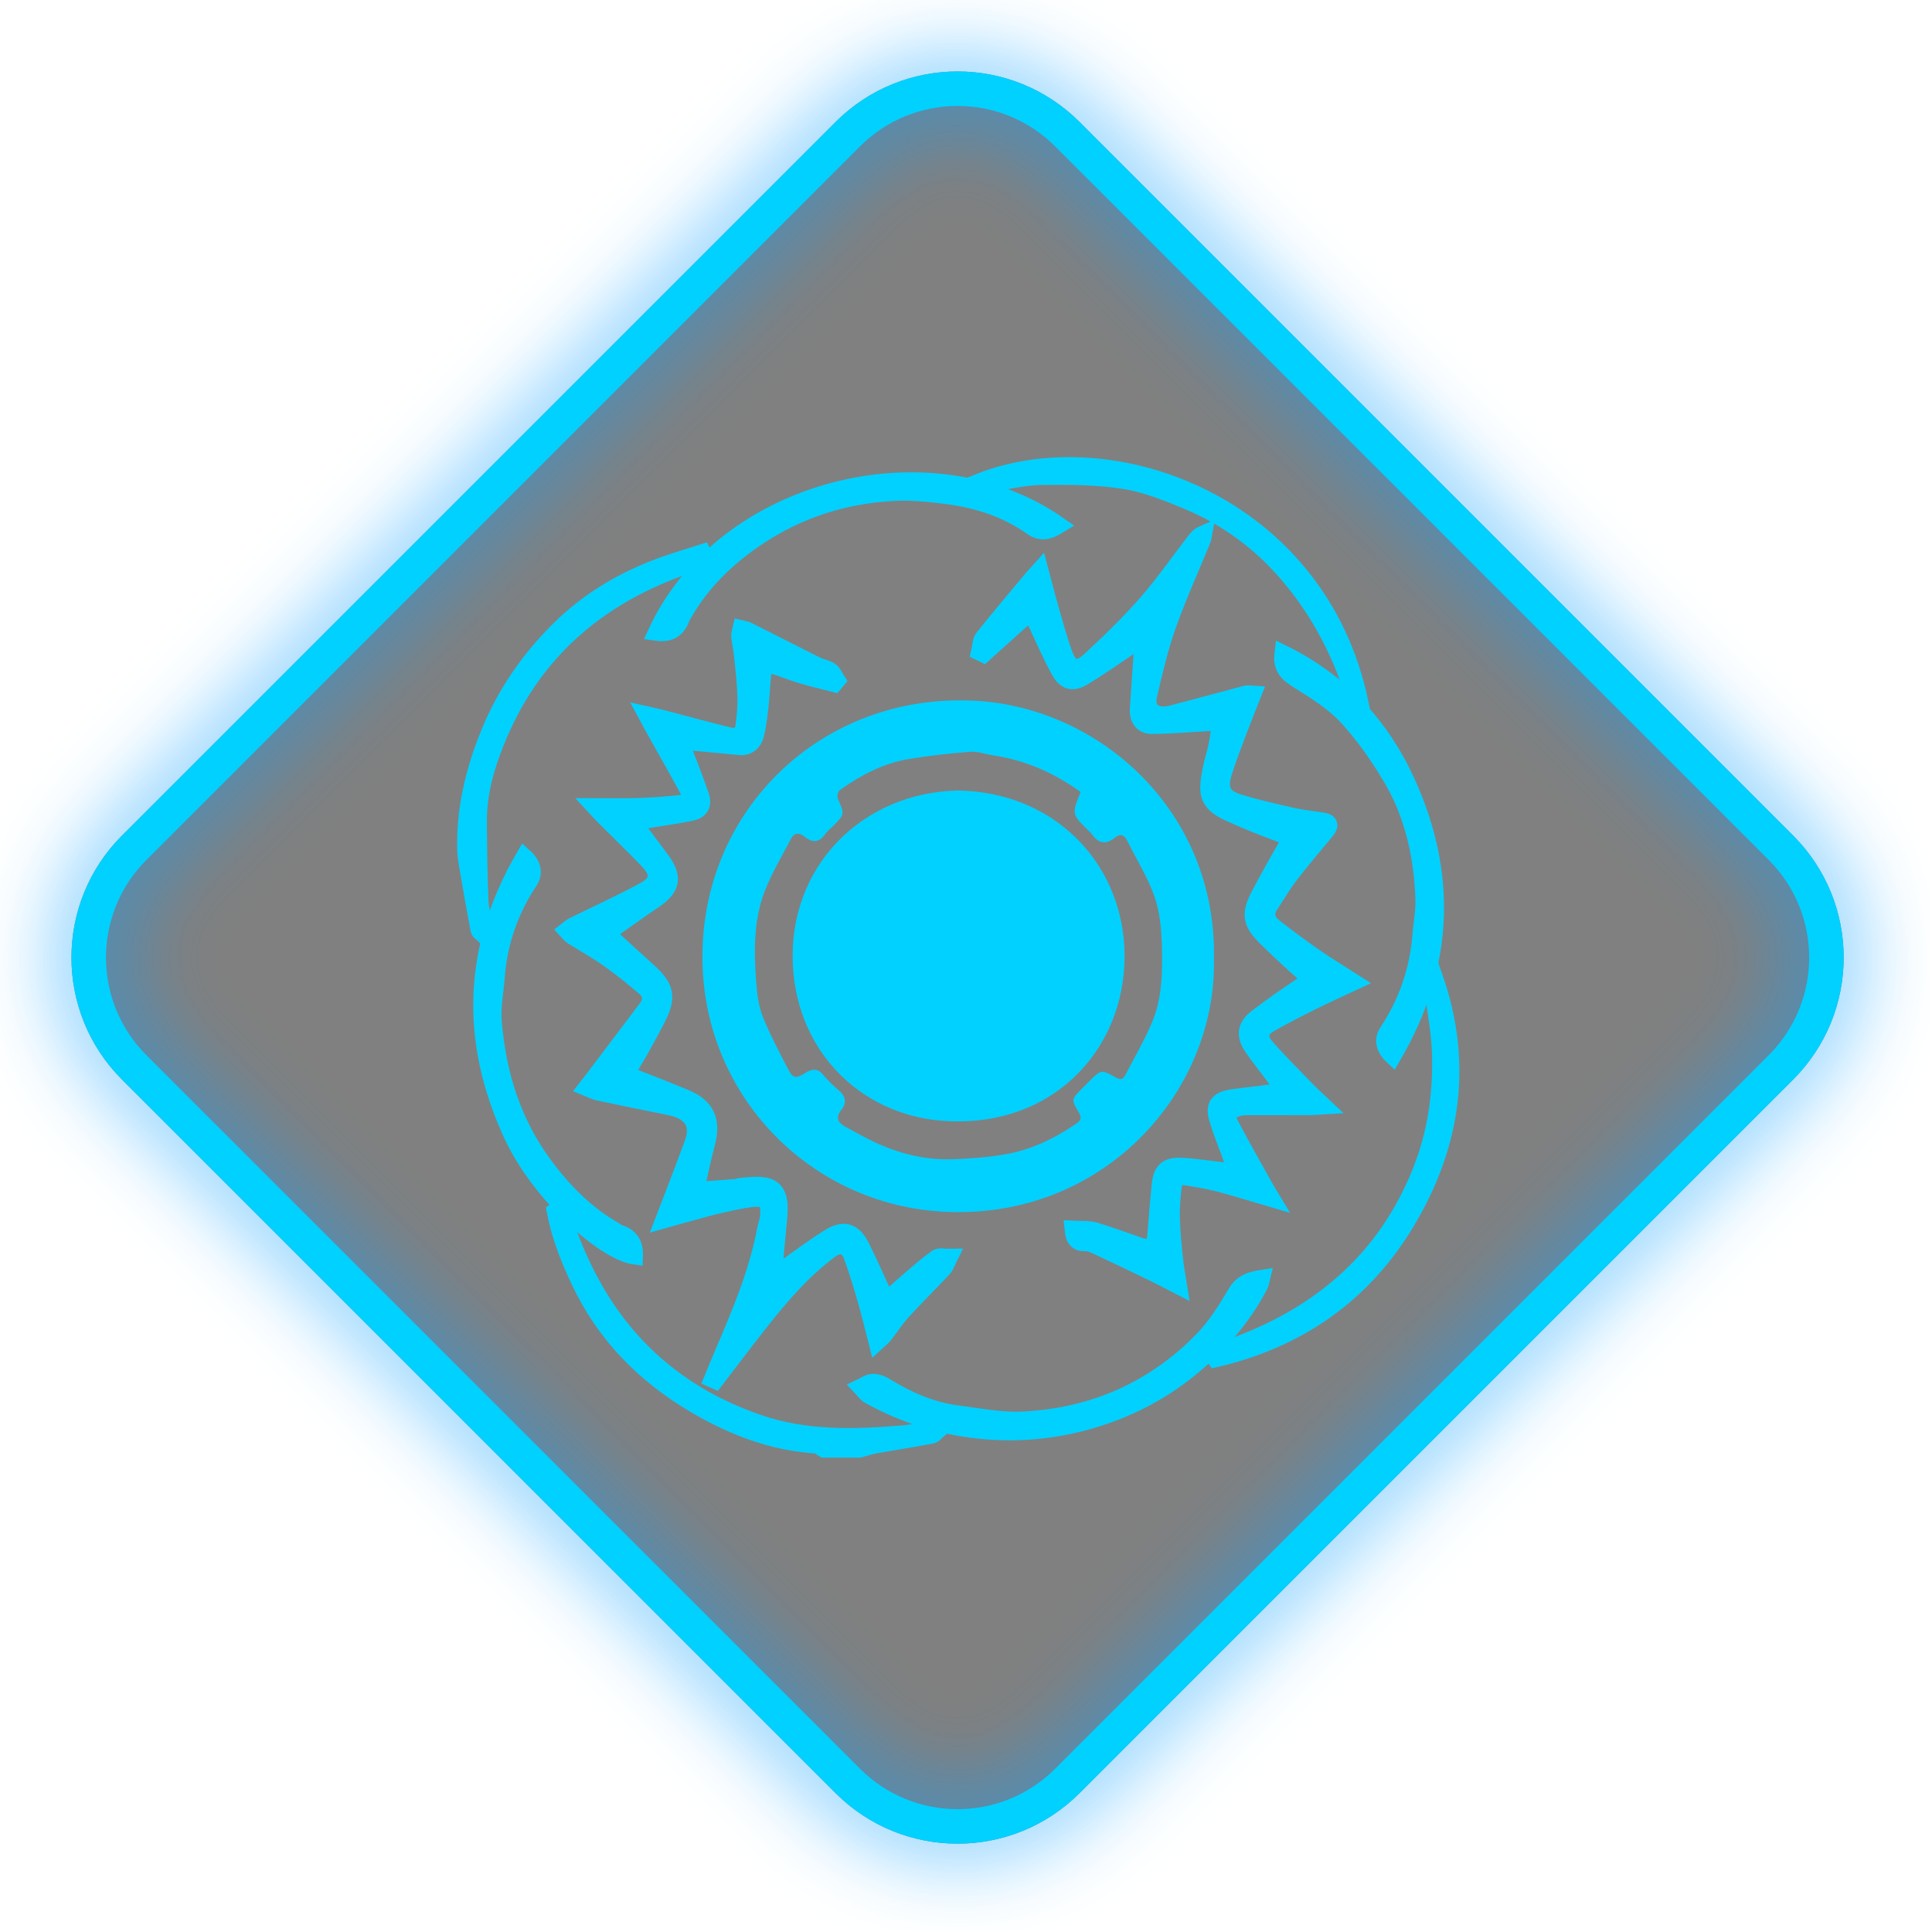
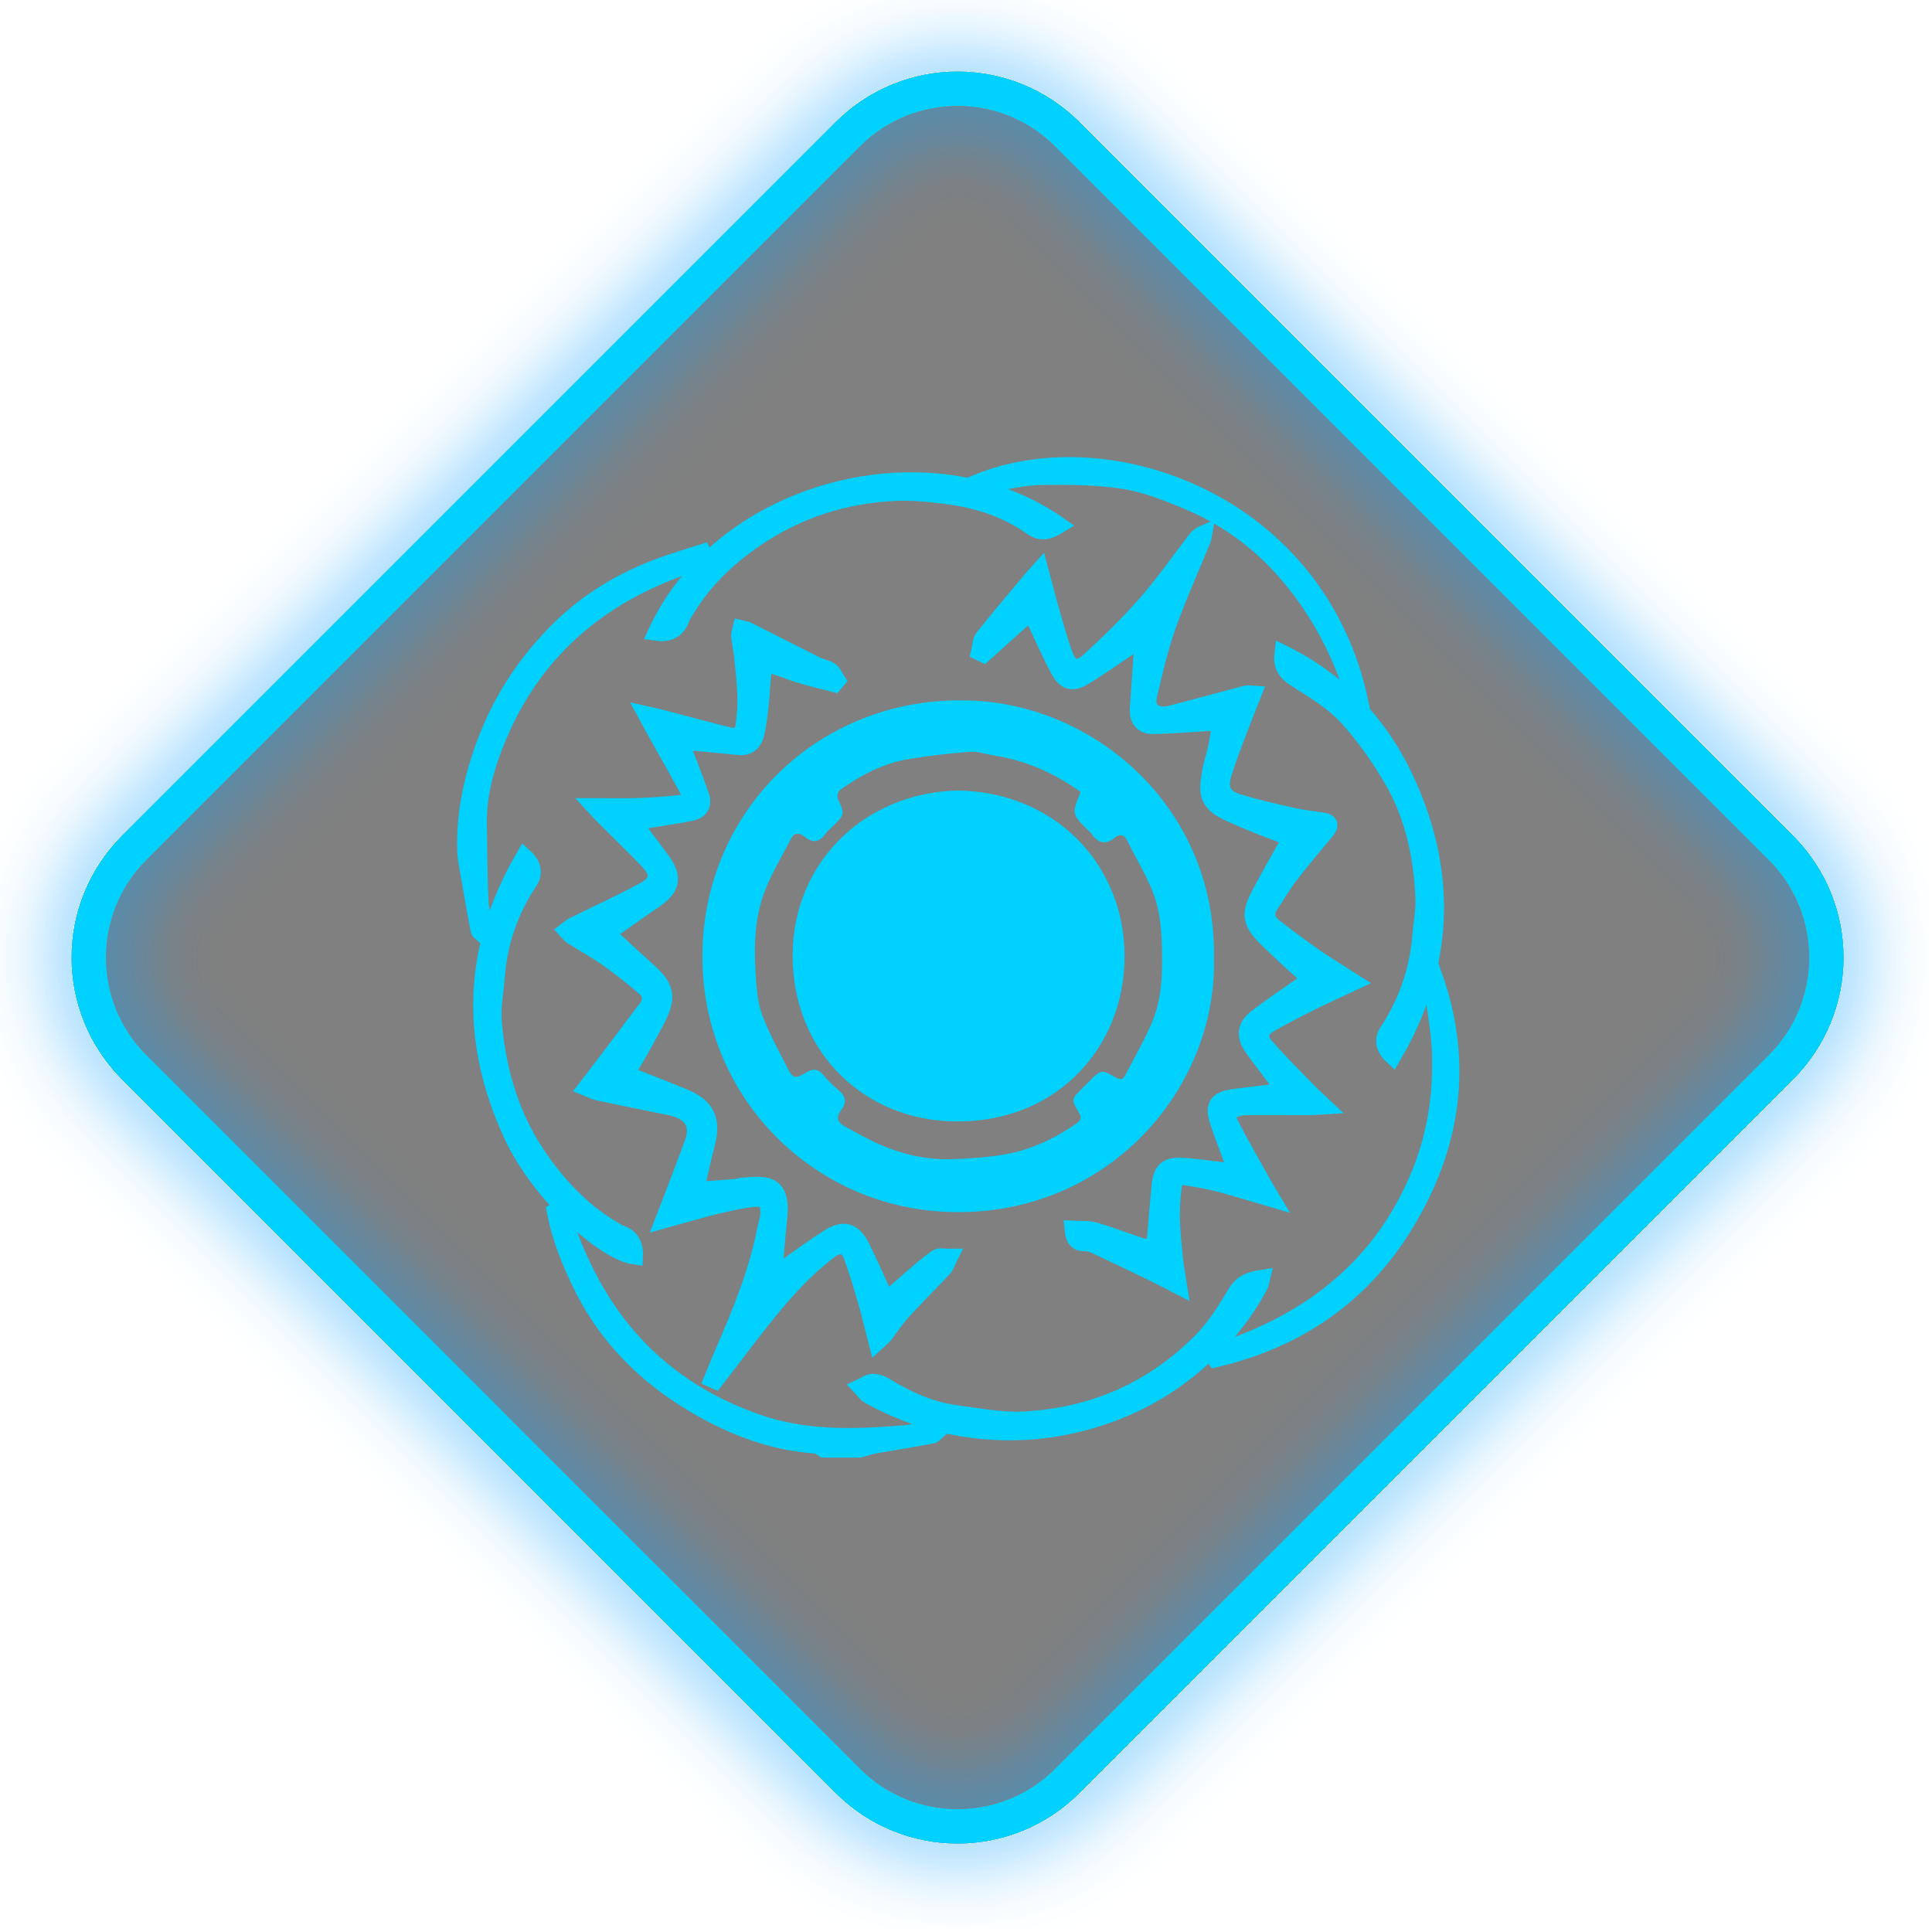
<svg xmlns="http://www.w3.org/2000/svg" width="112" height="112" viewBox="0 0 112 112" fill="none">
  <path opacity="0.498" d="M103.951 48.44L62.582 7.071C58.677 3.166 52.345 3.166 48.44 7.071L7.071 48.44C3.166 52.345 3.166 58.676 7.071 62.582L48.44 103.95C52.345 107.856 58.677 107.856 62.582 103.95L103.951 62.582C107.856 58.676 107.856 52.345 103.951 48.44Z" fill="black" />
  <g filter="url(#filter0_d_117_413)">
    <path d="M61.875 7.778L103.244 49.147C106.758 52.661 106.758 58.36 103.244 61.875L61.875 103.243C58.36 106.758 52.662 106.758 49.147 103.243L7.778 61.875C4.264 58.36 4.264 52.661 7.778 49.147L49.147 7.778C52.662 4.263 58.36 4.263 61.875 7.778Z" stroke="#00D1FF" stroke-width="2" />
  </g>
  <path d="M47.757 83.999C47.616 83.918 47.48 83.774 47.335 83.766C44.754 83.6 42.41 82.682 40.232 81.388C37.36 79.682 35.082 77.373 33.632 74.319C33.007 73.005 32.47 71.663 32.198 70.229C32.248 70.199 32.299 70.169 32.349 70.139C32.45 70.301 32.589 70.453 32.648 70.629C33.644 73.611 35.098 76.33 37.375 78.537C39.252 80.356 41.462 81.642 43.95 82.501C46.736 83.462 49.573 83.36 52.429 83.124C53.058 83.072 53.676 82.874 54.298 82.743C54.325 82.795 54.351 82.847 54.377 82.899C54.254 83 54.143 83.166 54.005 83.191C52.923 83.393 51.834 83.562 50.752 83.756C50.438 83.813 50.133 83.917 49.823 84C49.134 83.999 48.446 83.999 47.757 83.999Z" fill="#00D1FF" stroke="#00D1FF" />
  <path d="M70.374 55.609C70.521 63.417 63.834 70.787 54.606 70.239C47.136 69.795 41.143 63.84 40.743 56.3C40.262 47.235 47.531 40.072 56.644 40.63C63.787 41.067 70.551 47.042 70.374 55.609ZM62.645 45.912C61.106 44.803 59.441 44.072 57.583 43.79C57.133 43.721 56.677 43.55 56.236 43.583C55.041 43.675 53.847 43.807 52.667 44.005C51.196 44.252 49.897 44.939 48.694 45.798C48.583 45.877 48.51 46.166 48.566 46.293C48.969 47.205 48.981 47.2 48.288 47.894C48.141 48.043 47.965 48.173 47.847 48.343C47.489 48.858 47.095 48.876 46.626 48.493C46.341 48.261 46.046 48.261 45.861 48.615C45.343 49.606 44.762 50.575 44.353 51.611C43.674 53.33 43.706 55.155 43.84 56.965C43.89 57.623 43.973 58.309 44.212 58.914C44.622 59.95 45.149 60.941 45.663 61.933C45.969 62.526 46.116 62.551 46.69 62.197C47.083 61.954 47.401 61.915 47.728 62.315C47.993 62.637 48.3 62.932 48.62 63.202C49.034 63.55 49.098 63.93 48.771 64.343C48.399 64.815 48.602 65.106 49.038 65.337C49.672 65.675 50.296 66.038 50.953 66.326C52.29 66.914 53.699 67.247 55.164 67.201C56.206 67.167 57.257 67.095 58.282 66.916C59.781 66.654 61.135 66 62.39 65.14C62.652 64.96 62.731 64.808 62.54 64.489C62.087 63.733 62.109 63.719 62.753 63.076C62.874 62.954 62.996 62.832 63.117 62.711C63.827 62.002 63.838 61.983 64.681 62.461C64.958 62.618 65.103 62.58 65.231 62.333C65.753 61.322 66.329 60.334 66.774 59.291C67.376 57.88 67.397 56.353 67.356 54.853C67.33 53.892 67.243 52.888 66.932 51.99C66.544 50.873 65.894 49.847 65.368 48.776C65.185 48.403 64.969 48.289 64.617 48.573C64.089 48.999 63.651 48.877 63.283 48.343C63.23 48.267 63.151 48.205 63.084 48.138C62.126 47.187 62.126 47.187 62.645 45.912Z" fill="#00D1FF" />
  <path d="M73.701 69.471C72.559 69.136 71.606 68.835 70.64 68.583C70.019 68.421 69.382 68.318 68.748 68.216C68.343 68.15 68.054 68.355 68.008 68.754C67.936 69.373 67.883 70.001 67.899 70.624C67.919 71.421 68.004 72.219 68.083 73.013C68.127 73.456 68.216 73.896 68.315 74.528C67.73 74.228 67.296 73.995 66.852 73.78C65.745 73.244 64.634 72.711 63.519 72.189C63.336 72.103 63.121 72.03 62.925 72.037C62.462 72.055 62.266 71.838 62.213 71.268C62.65 71.294 63.068 71.249 63.442 71.355C64.317 71.606 65.168 71.934 66.031 72.227C66.714 72.459 66.963 72.272 67.018 71.531C67.089 70.583 67.171 69.638 67.266 68.693C67.347 67.891 67.638 67.585 68.448 67.616C69.283 67.648 70.113 67.798 70.947 67.882C71.147 67.903 71.352 67.868 71.555 67.858C71.524 67.665 71.522 67.462 71.458 67.281C71.172 66.461 70.825 65.659 70.584 64.826C70.368 64.086 70.632 63.761 71.435 63.645C72.191 63.535 72.951 63.467 73.706 63.358C73.896 63.33 74.074 63.215 74.258 63.139C74.178 62.954 74.129 62.748 74.013 62.588C73.556 61.956 73.057 61.352 72.614 60.708C72.155 60.041 72.215 59.507 72.851 59.013C73.694 58.36 74.578 57.758 75.462 57.158C75.867 56.884 75.91 56.67 75.524 56.33C74.807 55.7 74.112 55.046 73.43 54.378C72.511 53.477 72.438 52.989 73.043 51.844C73.525 50.936 74.024 50.037 74.535 49.147C74.767 48.742 74.747 48.515 74.255 48.335C73.244 47.963 72.239 47.567 71.261 47.116C69.95 46.511 69.966 45.958 70.206 44.652C70.291 44.186 70.453 43.733 70.547 43.269C70.639 42.825 70.691 42.373 70.772 41.838C70.543 41.852 70.349 41.864 70.154 41.875C69.035 41.939 67.918 42.037 66.799 42.05C66.224 42.058 65.962 41.651 65.998 41.085C66.068 40.005 66.15 38.926 66.22 37.845C66.235 37.601 66.222 37.356 66.222 36.992C66.015 37.122 65.868 37.211 65.725 37.306C64.744 37.959 63.785 38.651 62.773 39.255C62.173 39.612 61.767 39.493 61.43 38.886C60.953 38.025 60.562 37.115 60.142 36.223C59.779 35.454 59.752 35.445 59.136 36.001C58.432 36.636 57.726 37.268 57.021 37.902C56.947 37.865 56.871 37.831 56.796 37.795C56.865 37.516 56.853 37.174 57.015 36.97C57.939 35.807 58.903 34.677 59.855 33.537C59.971 33.398 60.097 33.269 60.281 33.064C60.507 33.91 60.694 34.653 60.905 35.389C61.151 36.242 61.379 37.104 61.687 37.936C62.012 38.814 62.479 38.944 63.197 38.281C64.33 37.234 65.444 36.155 66.459 34.995C67.474 33.836 68.358 32.561 69.301 31.337C69.414 31.191 69.538 31.053 69.761 30.957C69.74 31.066 69.739 31.181 69.698 31.282C69.023 32.935 68.281 34.564 67.686 36.245C67.219 37.564 66.896 38.939 66.581 40.306C66.375 41.199 66.993 41.642 67.967 41.38C69.398 40.996 70.829 40.615 72.262 40.236C72.345 40.215 72.441 40.242 72.619 40.252C72.323 41.004 72.04 41.697 71.777 42.397C71.477 43.196 71.167 43.992 70.914 44.806C70.626 45.732 70.866 46.247 71.784 46.531C72.819 46.85 73.879 47.088 74.937 47.327C75.511 47.456 76.101 47.513 76.683 47.606C77.159 47.683 77.079 47.909 76.844 48.192C76.15 49.029 75.442 49.856 74.78 50.718C74.353 51.274 73.997 51.884 73.611 52.471C73.285 52.964 73.427 53.407 73.842 53.735C74.616 54.346 75.412 54.932 76.221 55.495C76.919 55.98 77.648 56.417 78.445 56.928C77.624 57.312 76.865 57.651 76.122 58.02C75.287 58.436 74.453 58.858 73.642 59.319C73.012 59.677 72.894 60.132 73.37 60.682C74.153 61.589 75.015 62.43 75.85 63.294C76.083 63.535 76.337 63.756 76.706 64.104C76.361 64.125 76.183 64.144 76.006 64.144C74.801 64.147 73.597 64.142 72.391 64.147C72.183 64.148 71.965 64.149 71.768 64.21C71.143 64.403 71.02 64.62 71.326 65.21C71.945 66.406 72.619 67.574 73.273 68.753C73.378 68.946 73.498 69.133 73.701 69.471Z" fill="#00D1FF" stroke="#00D1FF" />
  <path d="M51.422 75.373C51.904 74.945 52.348 74.538 52.806 74.148C53.3 73.728 53.786 73.294 54.316 72.927C54.477 72.815 54.776 72.902 55.011 72.898C54.905 73.108 54.842 73.358 54.688 73.523C53.9 74.371 53.072 75.181 52.293 76.036C51.908 76.456 51.6 76.946 51.248 77.396C51.153 77.519 51.02 77.611 50.842 77.775C50.614 76.888 50.431 76.101 50.206 75.326C49.958 74.473 49.702 73.619 49.392 72.787C49.157 72.159 48.669 72.042 48.115 72.454C46.538 73.625 45.27 75.101 44.063 76.63C43.18 77.749 42.322 78.888 41.454 80.018C41.404 79.996 41.354 79.974 41.305 79.952C41.517 79.436 41.723 78.917 41.945 78.406C42.939 76.103 43.908 73.792 44.383 71.312C44.439 71.016 44.556 70.724 44.572 70.426C44.614 69.633 44.386 69.39 43.611 69.473C42.972 69.541 42.34 69.695 41.711 69.835C41.193 69.951 40.681 70.098 40.169 70.238C39.665 70.374 39.163 70.519 38.495 70.706C38.71 70.148 38.87 69.74 39.026 69.329C39.416 68.299 39.817 67.274 40.19 66.238C40.584 65.14 40.083 64.403 38.815 64.15C37.436 63.874 36.058 63.592 34.682 63.301C34.484 63.259 34.3 63.154 34.021 63.042C34.199 62.813 34.332 62.644 34.462 62.472C35.483 61.122 36.509 59.774 37.523 58.42C37.839 57.996 37.755 57.559 37.385 57.24C36.709 56.658 36.011 56.095 35.283 55.58C34.602 55.098 33.866 54.695 33.16 54.246C33.046 54.173 32.965 54.046 32.869 53.944C32.981 53.858 33.083 53.753 33.207 53.69C34.588 53.007 35.995 52.374 37.346 51.637C38.23 51.155 38.263 50.604 37.547 49.858C36.715 48.992 35.846 48.158 34.997 47.307C34.827 47.137 34.67 46.954 34.494 46.765C35.394 46.765 36.238 46.788 37.08 46.759C37.879 46.731 38.679 46.675 39.473 46.581C39.977 46.522 40.132 46.217 39.89 45.77C39.222 44.533 38.524 43.313 37.838 42.086C37.748 41.926 37.662 41.762 37.493 41.448C37.86 41.531 38.086 41.575 38.307 41.633C39.628 41.977 40.944 42.34 42.269 42.664C42.689 42.767 43.061 42.601 43.128 42.134C43.211 41.556 43.264 40.966 43.248 40.384C43.227 39.605 43.137 38.828 43.058 38.052C43.019 37.657 42.93 37.267 42.888 36.871C42.874 36.738 42.941 36.598 42.971 36.461C43.092 36.491 43.223 36.501 43.331 36.556C44.669 37.228 46.001 37.91 47.339 38.579C47.592 38.705 47.899 38.738 48.126 38.894C48.299 39.013 48.385 39.257 48.51 39.445C48.461 39.504 48.41 39.563 48.361 39.622C47.728 39.457 47.09 39.312 46.465 39.124C45.867 38.944 45.29 38.694 44.687 38.533C44.568 38.501 44.261 38.714 44.242 38.843C44.148 39.481 44.139 40.132 44.069 40.776C44.003 41.379 43.94 41.99 43.797 42.579C43.692 43.012 43.377 43.316 42.873 43.273C41.925 43.191 40.981 43.084 40.033 43.007C39.47 42.962 39.438 43.044 39.646 43.567C39.983 44.41 40.304 45.262 40.605 46.12C40.783 46.628 40.605 46.977 40.062 47.088C39.133 47.277 38.19 47.401 37.253 47.555C37.108 47.579 36.964 47.611 36.692 47.665C37.261 48.426 37.778 49.116 38.294 49.808C39.084 50.864 38.965 51.461 37.862 52.203C36.992 52.788 36.147 53.405 35.224 54.053C35.368 54.232 35.466 54.386 35.595 54.507C36.222 55.091 36.854 55.675 37.495 56.245C38.622 57.246 38.738 57.796 38.034 59.138C37.583 59.998 37.123 60.855 36.618 61.683C36.338 62.142 36.463 62.356 36.911 62.531C37.846 62.893 38.779 63.263 39.706 63.646C40.934 64.154 41.301 64.962 40.958 66.256C40.731 67.114 40.552 67.984 40.31 69.022C41.178 68.958 41.943 68.904 42.707 68.845C42.782 68.839 42.853 68.79 42.927 68.783C44.416 68.642 45.325 68.569 45.141 70.546C45.06 71.414 44.975 72.282 44.9 73.15C44.881 73.37 44.898 73.592 44.898 73.948C45.155 73.766 45.314 73.651 45.475 73.538C46.334 72.938 47.172 72.304 48.06 71.749C48.92 71.213 49.46 71.378 49.917 72.283C50.386 73.215 50.798 74.175 51.237 75.121C51.256 75.168 51.298 75.209 51.422 75.373Z" fill="#00D1FF" stroke="#00D1FF" />
  <path d="M38.068 36.648C41.934 28.294 53.928 25.235 61.361 30.441C60.84 30.76 60.382 30.938 59.806 30.527C58.322 29.473 56.624 28.941 54.837 28.717C53.856 28.594 52.858 28.491 51.875 28.538C48.93 28.68 46.215 29.553 43.762 31.229C42.115 32.355 40.727 33.708 39.707 35.427C39.621 35.574 39.528 35.721 39.468 35.88C39.226 36.508 38.774 36.748 38.068 36.648Z" fill="#00D1FF" stroke="#00D1FF" />
  <path d="M80.736 61.22C80.245 60.761 80.154 60.27 80.438 59.84C81.571 58.127 82.221 56.252 82.38 54.205C82.434 53.505 82.579 52.803 82.553 52.107C82.462 49.653 81.954 47.276 80.704 45.145C79.96 43.875 79.097 42.641 78.104 41.558C77.335 40.72 76.319 40.084 75.341 39.473C74.751 39.104 74.272 38.785 74.381 37.895C77.705 39.534 80.053 42.076 81.54 45.341C83.993 50.727 83.765 56.034 80.736 61.22Z" fill="#00D1FF" stroke="#00D1FF" />
  <path d="M73.119 74.117C73.08 74.276 73.073 74.387 73.027 74.477C72.017 76.421 70.596 78.024 68.897 79.393C67.153 80.798 65.173 81.78 63.034 82.376C60.68 83.03 58.276 83.174 55.834 82.78C53.894 82.468 52.091 81.829 50.386 80.885C50.205 80.784 50.081 80.579 49.93 80.421C50.137 80.324 50.341 80.162 50.553 80.148C50.78 80.132 51.045 80.207 51.242 80.326C52.549 81.131 53.925 81.768 55.46 81.965C56.74 82.13 58.035 82.39 59.31 82.328C63.329 82.13 66.829 80.614 69.663 77.744C70.455 76.944 71.079 75.952 71.654 74.975C72.009 74.377 72.471 74.22 73.119 74.117Z" fill="#00D1FF" stroke="#00D1FF" />
  <path d="M30.393 49.681C30.891 50.128 30.976 50.633 30.683 51.072C29.556 52.768 28.908 54.627 28.76 56.658C28.699 57.51 28.518 58.371 28.587 59.211C28.83 62.187 29.667 64.974 31.451 67.429C32.595 69.004 33.924 70.368 35.627 71.343C35.709 71.39 35.782 71.465 35.87 71.49C36.54 71.678 36.799 72.141 36.772 72.803C35.109 72.576 31.314 69.324 29.661 65.716C27.178 60.288 27.33 54.954 30.393 49.681Z" fill="#00D1FF" stroke="#00D1FF" />
  <path d="M40.839 32.276C40.681 32.378 40.537 32.521 40.365 32.576C35.048 34.271 31.057 37.477 28.868 42.693C28.205 44.273 27.71 45.921 27.726 47.666C27.739 49.204 27.753 50.743 27.82 52.28C27.843 52.803 28.035 53.319 28.13 53.842C28.149 53.947 28.077 54.068 28.045 54.184C27.953 54.094 27.799 54.016 27.778 53.912C27.581 52.889 27.402 51.863 27.227 50.837C27.14 50.317 27.018 49.795 27.005 49.273C26.942 46.94 27.478 44.713 28.344 42.569C29.269 40.281 30.639 38.273 32.393 36.531C34.097 34.836 36.117 33.633 38.367 32.813C39.143 32.531 39.938 32.301 40.724 32.047C40.762 32.124 40.801 32.2 40.839 32.276Z" fill="#00D1FF" stroke="#00D1FF" />
  <path d="M70.349 78.581C70.495 78.491 70.629 78.367 70.787 78.314C73.386 77.455 75.784 76.227 77.849 74.413C79.877 72.633 81.35 70.465 82.36 67.96C83.25 65.75 83.582 63.449 83.516 61.1C83.48 59.814 83.216 58.535 83.063 57.253C83.04 57.058 83.06 56.856 83.146 56.659C84.894 61.664 84.186 66.412 81.498 70.873C78.968 75.074 75.219 77.647 70.472 78.761C70.431 78.701 70.39 78.641 70.349 78.581Z" fill="#00D1FF" stroke="#00D1FF" />
  <path d="M78.835 40.741C78.726 40.617 78.561 40.51 78.516 40.367C77.717 37.795 76.491 35.45 74.75 33.388C73.128 31.465 71.15 29.99 68.827 29.028C67.643 28.537 66.416 28.043 65.161 27.846C63.591 27.601 61.974 27.595 60.377 27.613C59.396 27.624 58.418 27.876 57.436 28.007C57.214 28.037 56.983 28.012 56.76 27.952C64.422 24.898 76.422 29.201 78.835 40.741Z" fill="#00D1FF" stroke="#00D1FF" />
  <path d="M55.536 45.826C61.081 45.922 64.935 49.938 65.18 54.923C65.45 60.396 61.455 65.173 55.198 65.006C50.078 64.87 46.211 61.074 45.962 55.939C45.683 50.233 49.982 45.941 55.536 45.826Z" fill="#00D1FF" />
  <defs>
    <filter id="filter0_d_117_413" x="-0.858" y="-0.858" width="112.737" height="112.737" filterUnits="userSpaceOnUse" color-interpolation-filters="sRGB">
      <feFlood flood-opacity="0" result="BackgroundImageFix" />
      <feColorMatrix in="SourceAlpha" type="matrix" values="0 0 0 0 0 0 0 0 0 0 0 0 0 0 0 0 0 0 127 0" result="hardAlpha" />
      <feOffset />
      <feGaussianBlur stdDeviation="2.5" />
+       <feComposite in2="hardAlpha" operator="out" />
      <feColorMatrix type="matrix" values="0 0 0 0 0.063 0 0 0 0 0.631 0 0 0 0 0.992 0 0 0 1 0" />
      <feBlend mode="normal" in2="BackgroundImageFix" result="effect1_dropShadow_117_413" />
      <feBlend mode="normal" in="SourceGraphic" in2="effect1_dropShadow_117_413" result="shape" />
    </filter>
  </defs>
</svg>
